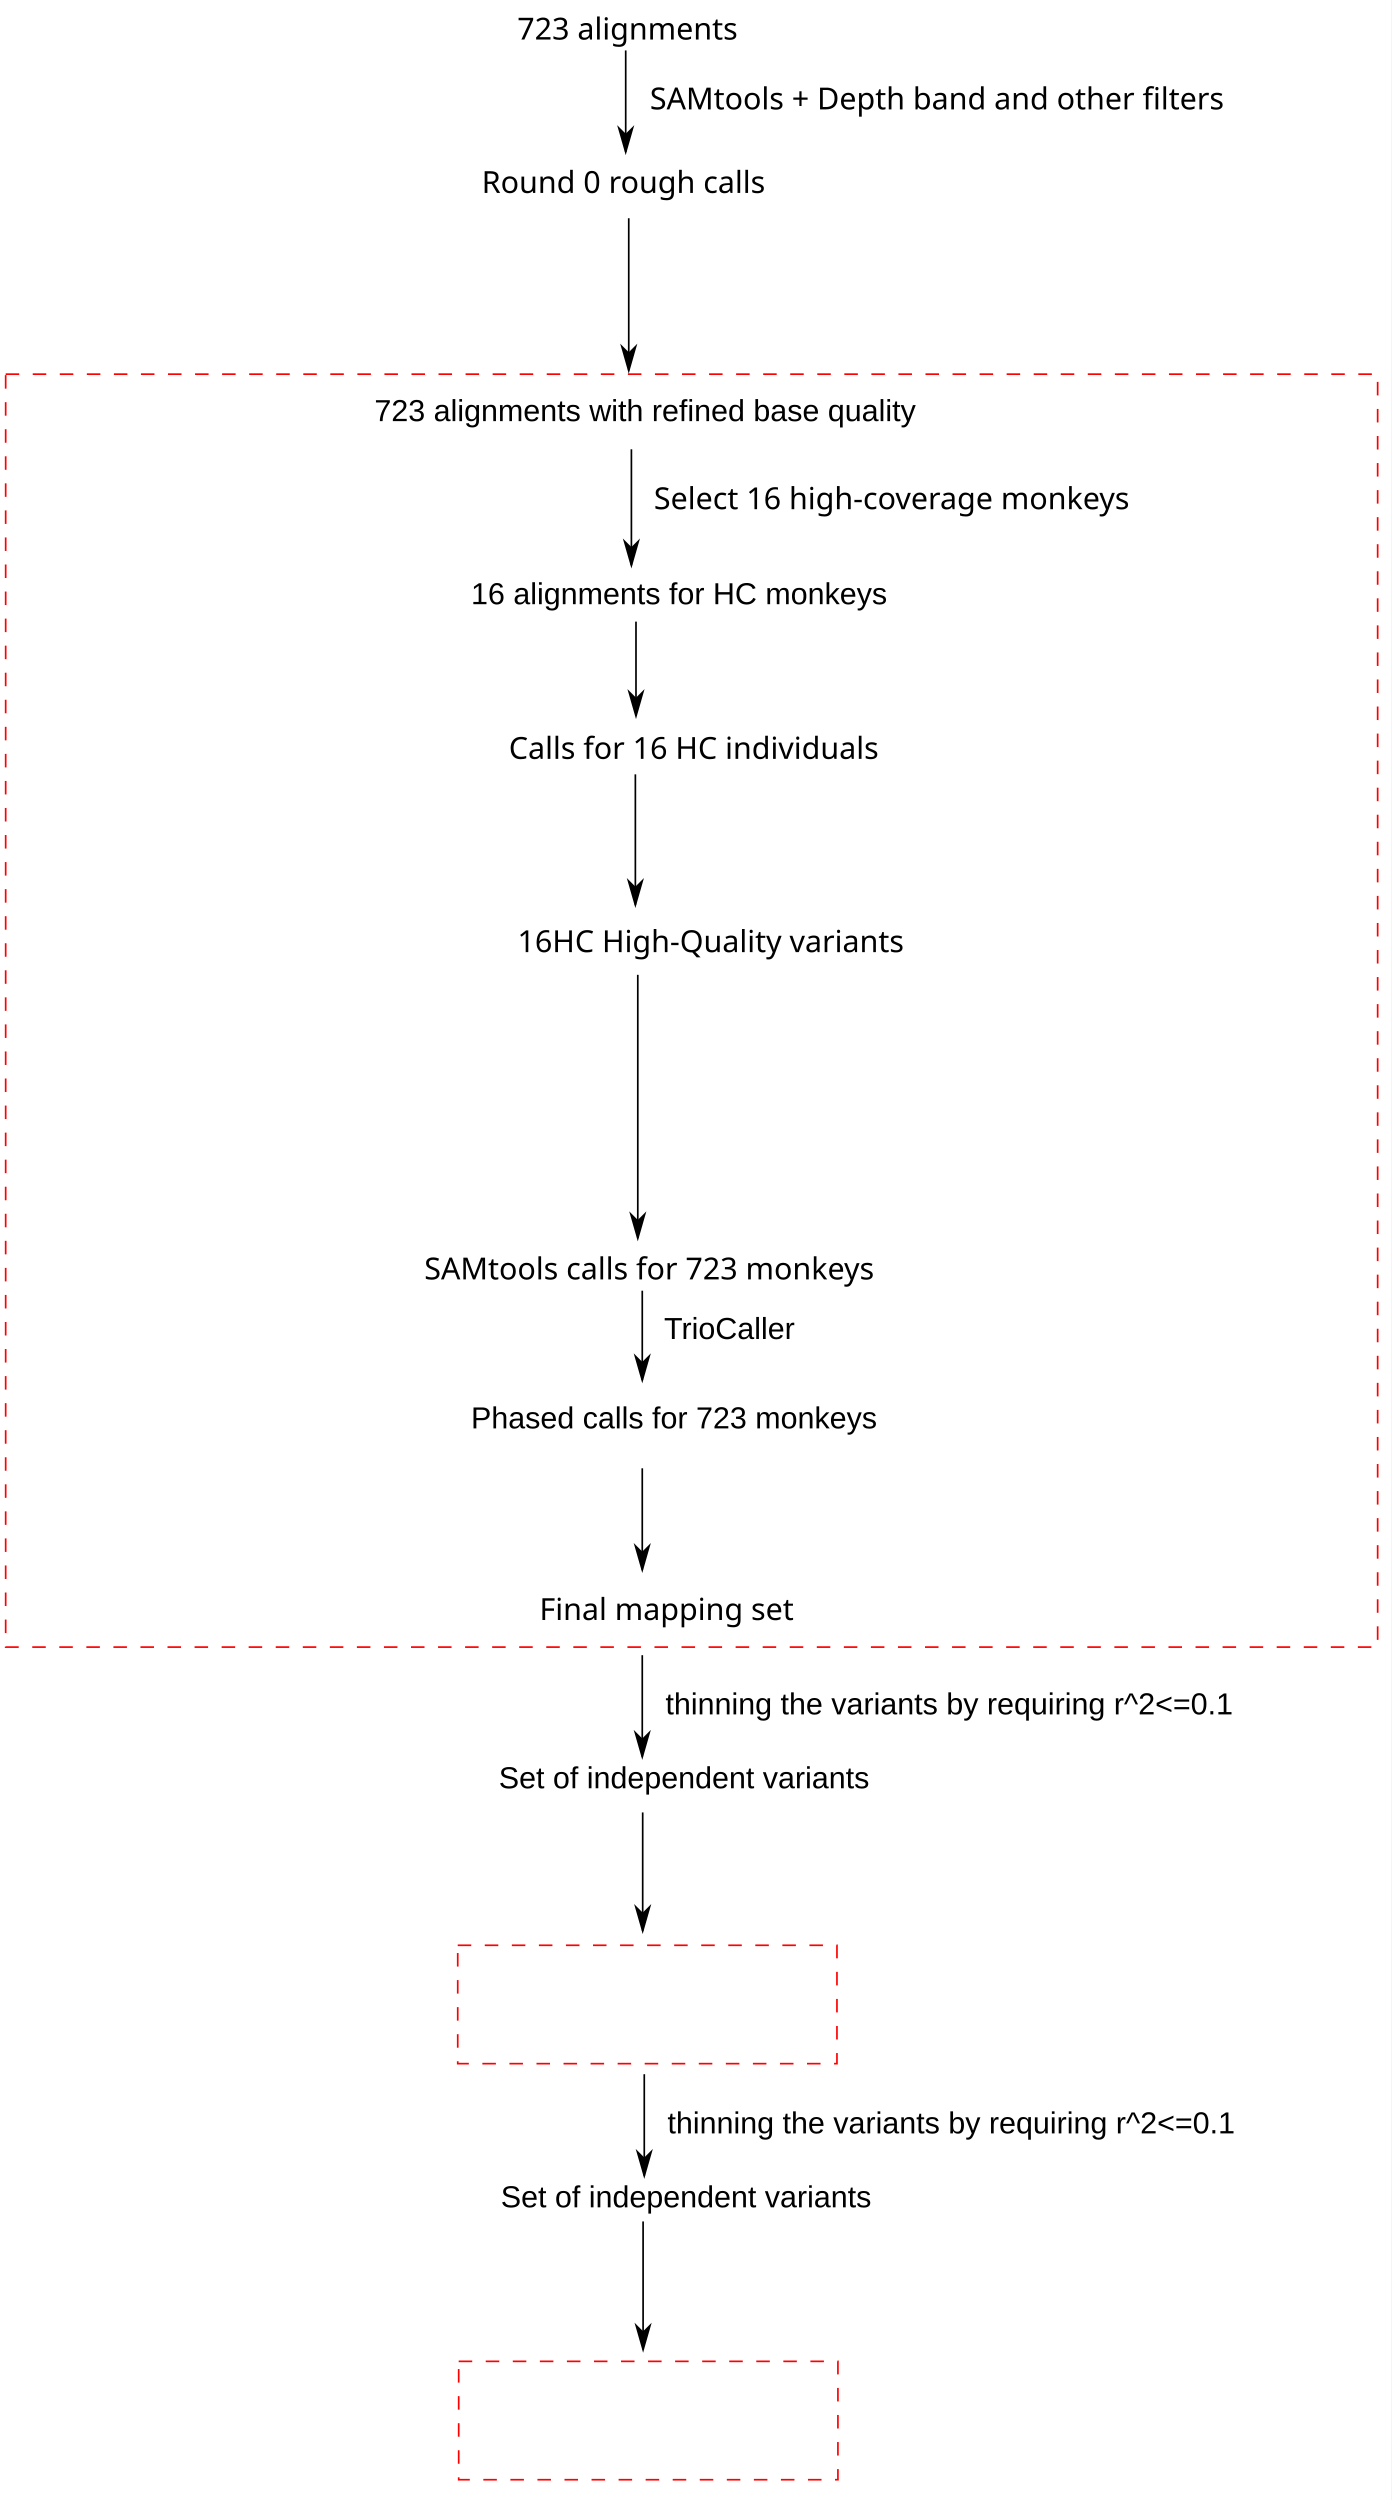
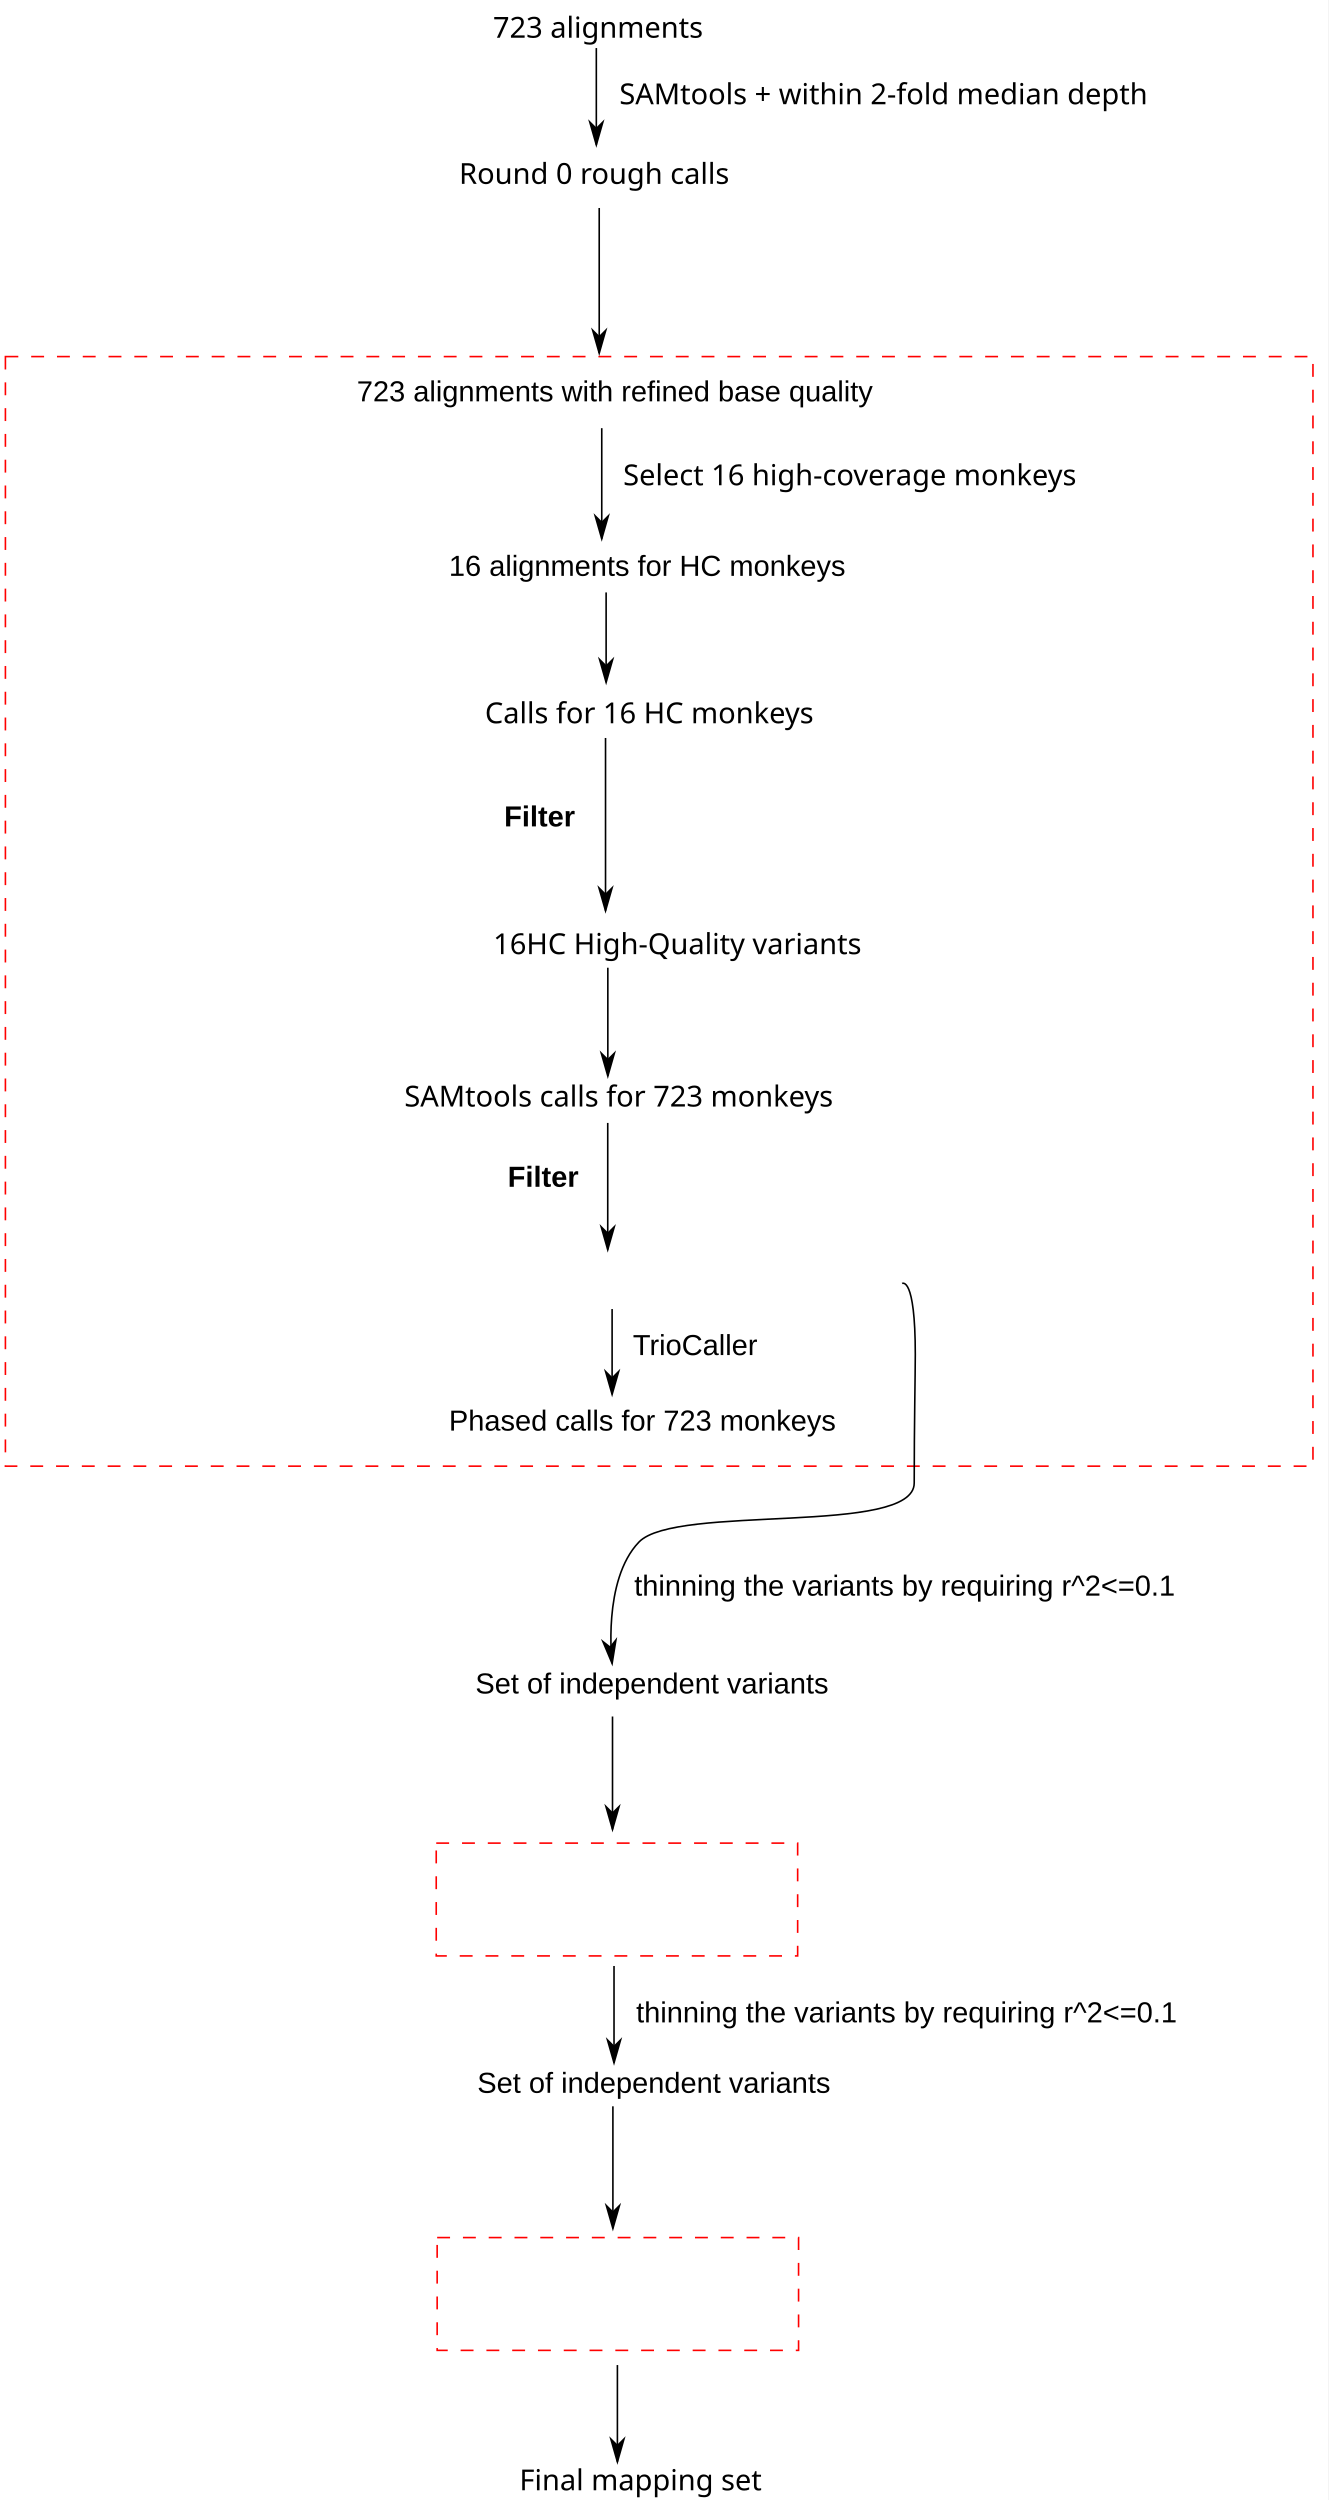
- <svg xmlns="http://www.w3.org/2000/svg" width="1645.714" height="2957.143" id="svg2" version="1.1">
+ <svg xmlns="http://www.w3.org/2000/svg" width="1648.571" height="3102.857" id="svg2" version="1.1">
  <defs id="defs4">
    <marker orient="auto" refY="0" refX="0" id="Arrow1Lstart" style="overflow:visible">
      <path id="path3839" d="M 0,0 5,-5 -12.5,0 5,5 0,0 z" style="fill-rule:evenodd;stroke:#000000;stroke-width:1pt" transform="matrix(0.8,0,0,0.8,10,0)" />
    </marker>
    <marker orient="auto" refY="0" refX="0" id="Arrow1Lend" style="overflow:visible">
      <path id="path3842" d="M 0,0 5,-5 -12.5,0 5,5 0,0 z" style="fill-rule:evenodd;stroke:#000000;stroke-width:1pt" transform="matrix(-0.8,0,0,-0.8,-10,0)" />
    </marker>
    <marker orient="auto" refY="0" refX="0" id="Arrow1Lend-9" style="overflow:visible">
      <path id="path3842-3" d="M 0,0 5,-5 -12.5,0 5,5 0,0 z" style="fill-rule:evenodd;stroke:#000000;stroke-width:1pt" transform="matrix(-0.8,0,0,-0.8,-10,0)" />
    </marker>
    <marker orient="auto" refY="0" refX="0" id="Arrow1Lend-7" style="overflow:visible">
      <path id="path3842-6" d="M 0,0 5,-5 -12.5,0 5,5 0,0 z" style="fill-rule:evenodd;stroke:#000000;stroke-width:1pt" transform="matrix(-0.8,0,0,-0.8,-10,0)" />
    </marker>
    <marker orient="auto" refY="0" refX="0" id="Arrow1Lend-9-7" style="overflow:visible">
      <path id="path3842-3-5" d="M 0,0 5,-5 -12.5,0 5,5 0,0 z" style="fill-rule:evenodd;stroke:#000000;stroke-width:1pt" transform="matrix(-0.8,0,0,-0.8,-10,0)" />
    </marker>
    <marker orient="auto" refY="0" refX="0" id="Arrow1Lend-9-9" style="overflow:visible">
      <path id="path3842-3-6" d="M 0,0 5,-5 -12.5,0 5,5 0,0 z" style="fill-rule:evenodd;stroke:#000000;stroke-width:1pt" transform="matrix(-0.8,0,0,-0.8,-10,0)" />
    </marker>
+     <marker orient="auto" refY="0" refX="0" id="Arrow1Lend-9-1" style="overflow:visible">
+       <path id="path3842-3-4" d="M 0,0 5,-5 -12.5,0 5,5 0,0 z" style="fill-rule:evenodd;stroke:#000000;stroke-width:1pt" transform="matrix(-0.8,0,0,-0.8,-10,0)" />
+     </marker>
  </defs>
-   <g id="layer1" transform="translate(757.2642,-44.13625)">
-     <g transform="translate(-0.8571308,492.1428)" id="g5964-6">
+   <g id="layer1" transform="translate(757.2642,-44.13623)">
+     <g transform="matrix(1.001736,0,0,1.049275,0.456076,514.2185)" id="g5964-6">
      <rect style="fill:#ffffff;fill-opacity:1;stroke:none" id="rect6004" width="1645.714" height="2957.143" x="-756.407" y="-448.007" />
-       <g id="g4162" transform="translate(-16,0)">
-         <flowRoot xml:space="preserve" id="flowRoot5775-0" style="font-size:36px;font-style:normal;font-variant:normal;font-weight:normal;font-stretch:normal;line-height:125%;letter-spacing:0px;word-spacing:0px;fill:#000000;fill-opacity:1;stroke:none;font-family:Arial;-inkscape-font-specification:Arial" transform="translate(-658.6928,-17.7209)">
-           <flowRegion id="flowRegion5777-7">
-             <rect id="rect5779-0" width="380" height="94.286" x="497.143" y="2388.571" />
-           </flowRegion>
-           <flowPara id="flowPara5781-6">Round 3 variant calling (same as round 1)</flowPara>
-         </flowRoot>
-         <rect style="fill:none;stroke:#ff0000;stroke-width:2;stroke-miterlimit:4;stroke-opacity:1;stroke-dasharray:16, 16;stroke-dashoffset:0" id="rect5773-5" width="448.571" height="140" x="-197.836" y="2345.136" />
-       </g>
      <text xml:space="preserve" style="font-size:36px;font-style:normal;font-variant:normal;font-weight:normal;font-stretch:normal;line-height:125%;letter-spacing:0px;word-spacing:0px;fill:#000000;fill-opacity:1;stroke:none;font-family:Arial;-inkscape-font-specification:Arial" x="40" y="1905.714" id="text6006" transform="translate(-756.4071,-448.0066)">
        <tspan id="tspan6008" x="40" y="1905.714" />
      </text>
    </g>
    <text xml:space="preserve" style="font-size:36px;font-style:normal;font-weight:normal;line-height:125%;letter-spacing:0px;word-spacing:0px;fill:#000000;fill-opacity:1;stroke:none;font-family:Sans" x="-145.429" y="90.934" id="text2985">
      <tspan id="tspan2987" x="-145.429" y="90.934">723 alignments</tspan>
    </text>
    <text xml:space="preserve" style="font-size:36px;font-style:normal;font-weight:normal;line-height:125%;letter-spacing:0px;word-spacing:0px;fill:#000000;fill-opacity:1;stroke:none;font-family:Sans" x="11.429" y="173.505" id="text2989">
-       <tspan id="tspan2991" x="11.429" y="173.505">SAMtools + Depth band and other filters</tspan>
+       <tspan id="tspan2991" x="11.429" y="173.505">SAMtools + within 2-fold median depth</tspan>
    </text>
    <text xml:space="preserve" style="font-size:36px;font-style:normal;font-weight:normal;line-height:125%;letter-spacing:0px;word-spacing:0px;fill:#000000;fill-opacity:1;stroke:none;font-family:Sans" x="-187.469" y="272.362" id="text2993">
      <tspan id="tspan2995" x="-187.469" y="272.362">Round 0 rough calls</tspan>
    </text>
    <text xml:space="preserve" style="font-size:36px;font-style:normal;font-weight:normal;line-height:125%;letter-spacing:0px;word-spacing:0px;fill:#000000;fill-opacity:1;stroke:none;font-family:Sans" x="-493.429" y="1377.505" id="text3029">
      <tspan id="tspan3031" x="-493.429" y="1377.505" />
    </text>
-     <text xml:space="preserve" style="font-size:36px;font-style:normal;font-weight:normal;line-height:125%;letter-spacing:0px;word-spacing:0px;fill:#000000;fill-opacity:1;stroke:none;font-family:Sans" x="-255.429" y="1557.505" id="text3033">
-       <tspan id="tspan3035" x="-255.429" y="1557.505">SAMtools calls for 723 monkeys</tspan>
+     <text xml:space="preserve" style="font-size:36px;font-style:normal;font-weight:normal;line-height:125%;letter-spacing:0px;word-spacing:0px;fill:#000000;fill-opacity:1;stroke:none;font-family:Sans" x="-255.429" y="1417.505" id="text3033">
+       <tspan id="tspan3035" x="-255.429" y="1417.505">SAMtools calls for 723 monkeys</tspan>
    </text>
    <text xml:space="preserve" style="font-size:36px;font-style:normal;font-weight:normal;line-height:125%;letter-spacing:0px;word-spacing:0px;fill:#000000;fill-opacity:1;stroke:none;font-family:Sans" x="-412.571" y="1029.219" id="text3037">
      <tspan x="-412.571" y="1029.219" id="tspan3047" />
    </text>
    <text xml:space="preserve" style="font-size:36px;font-style:normal;font-weight:normal;line-height:125%;letter-spacing:0px;word-spacing:0px;fill:#000000;fill-opacity:1;stroke:none;font-family:Sans" x="32.286" y="1830.648" id="text3041">
      <tspan x="32.286" y="1830.648" id="tspan3045" />
    </text>
-     <text xml:space="preserve" style="font-size:36px;font-style:normal;font-weight:normal;line-height:125%;letter-spacing:0px;word-spacing:0px;fill:#000000;fill-opacity:1;stroke:none;font-family:Sans" x="-119.143" y="1960.362" id="text3049">
-       <tspan id="tspan3051" x="-119.143" y="1960.362">Final mapping set</tspan>
-     </text>
    <text xml:space="preserve" style="font-size:36px;font-style:normal;font-weight:normal;line-height:125%;letter-spacing:0px;word-spacing:0px;fill:#000000;fill-opacity:1;stroke:none;font-family:Sans" x="-494.286" y="335.219" id="text3053">
      <tspan id="tspan3055" x="-494.286" y="335.219" />
    </text>
-     <flowRoot xml:space="preserve" id="flowRoot3057" style="font-size:36px;font-style:normal;font-weight:normal;line-height:125%;letter-spacing:0px;word-spacing:0px;fill:#000000;fill-opacity:1;stroke:none;font-family:Sans" transform="translate(596.8571,100.5714)">
+     <flowRoot xml:space="preserve" id="flowRoot3057" style="font-size:36px;font-style:normal;font-weight:normal;line-height:125%;letter-spacing:0px;word-spacing:0px;fill:#000000;fill-opacity:1;stroke:none;font-family:Sans" transform="translate(594.8571,54.57143)">
      <flowRegion id="flowRegion3059">
-         <rect id="rect3061" width="505.714" height="120" x="-571.429" y="238.076" />
-       </flowRegion>
-       <flowPara id="flowPara5446">base quality recalibration by GATK</flowPara>
+         <rect id="rect3061" width="680" height="202.857" x="-571.429" y="238.076" />
+       </flowRegion>
+       <flowPara id="flowPara5446">Use round 0 calls to exclude know variant loci and carry out base quality recalibration to all 723 alingments (GATK)</flowPara>
    </flowRoot>
    <path style="fill:none;stroke:#000000;stroke-width:2;stroke-linecap:butt;stroke-linejoin:miter;stroke-miterlimit:4;stroke-opacity:1;stroke-dasharray:none;marker-end:url(#Arrow1Lend)" d="m -17.143,103.791 0,120" id="path3065" />
-     <g id="g3850" transform="translate(20.57144,2159.143)">
-       <text id="text3007" y="586.648" x="25.714" style="font-size:36px;font-style:normal;font-weight:normal;line-height:125%;letter-spacing:0px;word-spacing:0px;fill:#000000;fill-opacity:1;stroke:none;font-family:Sans" xml:space="preserve">
-         <tspan id="tspan3011" y="586.648" x="25.714" />
-       </text>
-       <path id="path4279-1" d="m -17.143,512.648 0,151.429" style="fill:none;stroke:#000000;stroke-width:2;stroke-linecap:butt;stroke-linejoin:miter;stroke-miterlimit:4;stroke-opacity:1;stroke-dasharray:none;marker-end:url(#Arrow1Lend)" />
-       <flowRoot xml:space="preserve" id="flowRoot5801" style="font-size:36px;font-style:normal;font-variant:normal;font-weight:normal;font-stretch:normal;line-height:125%;letter-spacing:0px;word-spacing:0px;fill:#000000;fill-opacity:1;stroke:none;font-family:Arial;-inkscape-font-specification:Arial" transform="translate(-614.4071,-2114.864)">
-         <flowRegion id="flowRegion5803">
-           <rect id="rect5805" width="580" height="117.143" x="640" y="2654.286" />
-         </flowRegion>
-         <flowPara id="flowPara5807">Find parents for 174 "orphaned" individuals via pairwise IBD sharing</flowPara>
-       </flowRoot>
-     </g>
-     <path style="fill:none;stroke:#000000;stroke-width:2;stroke-linecap:butt;stroke-linejoin:miter;stroke-miterlimit:4;stroke-opacity:1;stroke-dasharray:none;marker-end:url(#Arrow1Lend-9)" d="m -2.857,1197.219 -1.3e-6,311.429" id="path5247" />
-     <path style="fill:none;stroke:#000000;stroke-width:2;stroke-linecap:butt;stroke-linejoin:miter;stroke-miterlimit:4;stroke-opacity:1;stroke-dasharray:none;marker-end:url(#Arrow1Lend-9)" d="m 2.45,1780.934 0,120" id="path5621" />
+     <text xml:space="preserve" style="font-size:36px;font-style:normal;font-weight:normal;line-height:125%;letter-spacing:0px;word-spacing:0px;fill:#000000;fill-opacity:1;stroke:none;font-family:Sans" x="46.286" y="2745.791" id="text3007">
+       <tspan x="46.286" y="2745.791" id="tspan3011" />
+     </text>
+     <path style="fill:none;stroke:#000000;stroke-width:2;stroke-linecap:butt;stroke-linejoin:miter;stroke-miterlimit:4;stroke-opacity:1;stroke-dasharray:none;marker-end:url(#Arrow1Lend-9)" d="m -2.857,1245.219 -1.3e-6,134.286" id="path5247" />
    <text xml:space="preserve" style="font-size:28px;font-style:normal;font-variant:normal;font-weight:normal;font-stretch:normal;line-height:125%;letter-spacing:0px;word-spacing:0px;fill:#000000;fill-opacity:1;stroke:none;font-family:Arial;-inkscape-font-specification:Arial" x="700" y="737.697" id="text3038" transform="translate(-587.6928,63.58205)">
      <tspan id="tspan3040" x="700" y="737.697" />
    </text>
    <g id="g5823">
-       <rect y="486.708" x="-750.55" height="1505.714" width="1622.858" id="rect3838" style="fill:none;stroke:#ff0000;stroke-width:2;stroke-miterlimit:4;stroke-opacity:1;stroke-dasharray:16, 16;stroke-dashoffset:0" />
+       <rect y="486.708" x="-750.55" height="1377.143" width="1622.858" id="rect3838" style="fill:none;stroke:#ff0000;stroke-width:2;stroke-miterlimit:4;stroke-opacity:1;stroke-dasharray:16, 16;stroke-dashoffset:0" />
      <text id="text3840" y="542.708" x="-723.407" style="font-size:28px;font-style:normal;font-variant:normal;font-weight:normal;font-stretch:normal;line-height:125%;letter-spacing:0px;word-spacing:0px;fill:#000000;fill-opacity:1;stroke:none;font-family:Arial;-inkscape-font-specification:Arial" xml:space="preserve">
        <tspan style="font-size:40px;font-weight:bold;-inkscape-font-specification:Arial Bold" y="542.708" x="-723.407" id="tspan3842" />
      </text>
    </g>
    <path style="fill:none;stroke:#000000;stroke-width:2;stroke-linecap:butt;stroke-linejoin:miter;stroke-miterlimit:4;stroke-opacity:1;stroke-dasharray:none;marker-end:url(#Arrow1Lend-9)" d="m -13.55,302.279 0,180" id="path3856" />
    <text xml:space="preserve" style="font-size:28px;font-style:normal;font-variant:normal;font-weight:normal;font-stretch:normal;line-height:125%;letter-spacing:0px;word-spacing:0px;fill:#000000;fill-opacity:1;stroke:none;font-family:Arial;-inkscape-font-specification:Arial" x="-314.407" y="542.279" id="text4044">
      <tspan id="tspan4046" x="-314.407" y="542.279" style="font-size:36px">723 alignments with refined base quality</tspan>
    </text>
    <g id="g3137" transform="translate(434.2857,0)">
      <text id="text3017" y="941.791" x="-589.714" style="font-size:36px;font-style:normal;font-weight:normal;line-height:125%;letter-spacing:0px;word-spacing:0px;fill:#000000;fill-opacity:1;stroke:none;font-family:Sans" xml:space="preserve">
-         <tspan y="941.791" x="-589.714" id="tspan3019">Calls for 16 HC individuals</tspan>
-       </text>
-       <text id="text3025" y="1170.362" x="-579.429" style="font-size:36px;font-style:normal;font-weight:normal;line-height:125%;letter-spacing:0px;word-spacing:0px;fill:#000000;fill-opacity:1;stroke:none;font-family:Sans" xml:space="preserve">
-         <tspan y="1170.362" x="-579.429" id="tspan3027">16HC High-Quality variants</tspan>
-       </text>
-       <path id="path5055" d="m -440,960.076 0,154.286" style="fill:none;stroke:#000000;stroke-width:2;stroke-linecap:butt;stroke-linejoin:miter;stroke-miterlimit:4;stroke-opacity:1;stroke-dasharray:none;marker-end:url(#Arrow1Lend-9)" />
+         <tspan y="941.791" x="-589.714" id="tspan3019">Calls for 16 HC monkeys</tspan>
+       </text>
+       <text id="text3025" y="1228.362" x="-579.429" style="font-size:36px;font-style:normal;font-weight:normal;line-height:125%;letter-spacing:0px;word-spacing:0px;fill:#000000;fill-opacity:1;stroke:none;font-family:Sans" xml:space="preserve">
+         <tspan y="1228.362" x="-579.429" id="tspan3027">16HC High-Quality variants</tspan>
+       </text>
+       <path id="path5055" d="m -440,960.076 0,214.286" style="fill:none;stroke:#000000;stroke-width:2;stroke-linecap:butt;stroke-linejoin:miter;stroke-miterlimit:4;stroke-opacity:1;stroke-dasharray:none;marker-end:url(#Arrow1Lend-9)" />
      <text id="text4048" y="758.85" x="-634.407" style="font-size:36px;font-style:normal;font-variant:normal;font-weight:normal;font-stretch:normal;line-height:125%;letter-spacing:0px;word-spacing:0px;fill:#000000;fill-opacity:1;stroke:none;font-family:Arial;-inkscape-font-specification:Arial" xml:space="preserve">
        <tspan y="758.85" x="-634.407" id="tspan4050">16 alignments for HC monkeys</tspan>
      </text>
      <path id="path4056" d="m -439.264,779.422 0,111.429" style="fill:none;stroke:#000000;stroke-width:2;stroke-linecap:butt;stroke-linejoin:miter;stroke-miterlimit:4;stroke-opacity:1;stroke-dasharray:none;marker-end:url(#Arrow1Lend-9)" />
      <flowRoot transform="translate(-630.6928,-17.72095)" style="font-size:28px;font-style:normal;font-variant:normal;font-weight:normal;font-stretch:normal;line-height:125%;letter-spacing:0px;word-spacing:0px;fill:#000000;fill-opacity:1;stroke:none;font-family:Arial;-inkscape-font-specification:Arial" id="flowRoot5438" xml:space="preserve">
        <flowRegion id="flowRegion5440">
          <rect y="822.857" x="217.143" height="80" width="488.571" id="rect5442" />
        </flowRegion>
-         <flowPara style="font-size:36px" id="flowPara5444">SAMtools + Depth band filter</flowPara>
+         <flowPara style="font-size:36px" id="flowPara5444">SAMtools</flowPara>
      </flowRoot>
-       <flowRoot transform="translate(-608.6928,-17.72095)" style="font-size:28px;font-style:normal;font-variant:normal;font-weight:normal;font-stretch:normal;line-height:125%;letter-spacing:0px;word-spacing:0px;fill:#000000;fill-opacity:1;stroke:none;font-family:Arial;-inkscape-font-specification:Arial" id="flowRoot5452" xml:space="preserve">
+       <flowRoot transform="translate(-608.6928,-39.72095)" style="font-size:28px;font-style:normal;font-variant:normal;font-weight:normal;font-stretch:normal;line-height:125%;letter-spacing:0px;word-spacing:0px;fill:#000000;fill-opacity:1;stroke:none;font-family:Arial;-inkscape-font-specification:Arial" id="flowRoot5452" xml:space="preserve">
        <flowRegion id="flowRegion5454">
-           <rect y="1002.857" x="188.571" height="105.714" width="494.286" id="rect5456" />
+           <rect y="1002.857" x="188.571" height="191.429" width="785.714" id="rect5456" />
        </flowRegion>
-         <flowPara style="font-size:36px" id="flowPara5458">filters by HWE, allelic imbalance, strand bias, etc. </flowPara>
+         <flowPara style="font-size:36px" id="flowPara3132">0. mark DP&lt;1 genotype as missing</flowPara>
+         <flowPara style="font-size:36px" id="flowPara3815">1. within 2 fold of median depth</flowPara>
+         <flowPara style="font-size:36px" id="flowPara4043">2. max missing fraction for one site=0</flowPara>
+         <flowPara style="font-size:36px" id="flowPara3901">3. MAC &gt;=8</flowPara>
      </flowRoot>
    </g>
-     <path style="fill:none;stroke:#000000;stroke-width:2;stroke-linecap:butt;stroke-linejoin:miter;stroke-miterlimit:4;stroke-opacity:1;stroke-dasharray:none;marker-end:url(#Arrow1Lend-9)" d="m 2.45,1570.851 0,105.714" id="path5487" />
-     <text xml:space="preserve" style="font-size:36px;font-style:normal;font-variant:normal;font-weight:normal;font-stretch:normal;line-height:125%;letter-spacing:0px;word-spacing:0px;fill:#000000;fill-opacity:1;stroke:none;font-family:Arial;-inkscape-font-specification:Arial" x="28.164" y="1627.993" id="text5675">
-       <tspan id="tspan5677" x="28.164" y="1627.993">TrioCaller</tspan>
-     </text>
-     <text xml:space="preserve" style="font-size:36px;font-style:normal;font-variant:normal;font-weight:normal;font-stretch:normal;line-height:125%;letter-spacing:0px;word-spacing:0px;fill:#000000;fill-opacity:1;stroke:none;font-family:Arial;-inkscape-font-specification:Arial" x="-200.121" y="1733.708" id="text5679">
-       <tspan id="tspan5681" x="-200.121" y="1733.708">Phased calls for 723 monkeys</tspan>
-     </text>
-     <flowRoot xml:space="preserve" id="flowRoot5685" style="font-size:36px;font-style:normal;font-variant:normal;font-weight:normal;font-stretch:normal;line-height:125%;letter-spacing:0px;word-spacing:0px;fill:#000000;fill-opacity:1;stroke:none;font-family:Arial;-inkscape-font-specification:Arial" transform="translate(-618.6928,-17.72095)">
+     <g id="g3138" transform="translate(0,98)">
+       <path id="path5487" d="m 2.45,1570.851 0,105.714" style="fill:none;stroke:#000000;stroke-width:2;stroke-linecap:butt;stroke-linejoin:miter;stroke-miterlimit:4;stroke-opacity:1;stroke-dasharray:none;marker-end:url(#Arrow1Lend-9)" />
+       <text id="text5675" y="1627.993" x="28.164" style="font-size:36px;font-style:normal;font-variant:normal;font-weight:normal;font-stretch:normal;line-height:125%;letter-spacing:0px;word-spacing:0px;fill:#000000;fill-opacity:1;stroke:none;font-family:Arial;-inkscape-font-specification:Arial" xml:space="preserve">
+         <tspan y="1627.993" x="28.164" id="tspan5677">TrioCaller</tspan>
+       </text>
+     </g>
+     <text xml:space="preserve" style="font-size:36px;font-style:normal;font-variant:normal;font-weight:normal;font-stretch:normal;line-height:125%;letter-spacing:0px;word-spacing:0px;fill:#000000;fill-opacity:1;stroke:none;font-family:Arial;-inkscape-font-specification:Arial" x="-200.121" y="1819.708" id="text5679">
+       <tspan id="tspan5681" x="-200.121" y="1819.708">Phased calls for 723 monkeys</tspan>
+     </text>
+     <flowRoot xml:space="preserve" id="flowRoot5685" style="font-size:36px;font-style:normal;font-variant:normal;font-weight:normal;font-stretch:normal;line-height:125%;letter-spacing:0px;word-spacing:0px;fill:#000000;fill-opacity:1;stroke:none;font-family:Arial;-inkscape-font-specification:Arial" transform="translate(-610.1214,-354.0067)">
      <flowRegion id="flowRegion5687">
-         <rect id="rect5689" width="757.143" height="125.714" x="645.714" y="1794.286" />
-       </flowRegion>
-       <flowPara id="flowPara5693">MAF, Mendelian inconsistency filter</flowPara>
-       <flowPara id="flowPara5697">thinning the variants by requiring r^2&lt;=0.8</flowPara>
+         <rect id="rect5689" width="831.429" height="165.714" x="645.714" y="1794.286" />
+       </flowRegion>
+       <flowPara id="flowPara5697">mark DP&lt;1 genotype as missing</flowPara>
+       <flowPara id="flowPara3819">2-fold median depth, &gt;50% having 1 read</flowPara>
+       <flowPara id="flowPara4049">MAF&gt;=10%, Mendelian inconsistency </flowPara>
    </flowRoot>
    <text xml:space="preserve" style="font-size:36px;font-style:normal;font-weight:normal;line-height:125%;letter-spacing:0px;word-spacing:0px;fill:#000000;fill-opacity:1;stroke:none;font-family:Sans" x="44.092" y="2253.707" id="text2997">
      <tspan x="44.092" y="2253.707" id="tspan3001" />
    </text>
-     <path style="fill:none;stroke:#000000;stroke-width:2;stroke-linecap:butt;stroke-linejoin:miter;stroke-miterlimit:4;stroke-opacity:1;stroke-dasharray:none;marker-end:url(#Arrow1Lend)" d="m 2.949,2187.993 0,140" id="path4279" />
    <text id="text5737" y="2156.565" x="-122.979" style="font-size:36px;font-style:normal;font-variant:normal;font-weight:normal;font-stretch:normal;line-height:125%;letter-spacing:0px;word-spacing:0px;fill:#000000;fill-opacity:1;stroke:none;font-family:Arial;-inkscape-font-specification:Arial" xml:space="preserve">
      <tspan y="2156.565" x="-122.979" id="tspan5739" />
    </text>
-     <g id="g5909" transform="translate(-18,0)">
-       <g id="g5964">
-         <rect y="2345.136" x="-197.836" height="140" width="448.571" id="rect5773" style="fill:none;stroke:#ff0000;stroke-width:2;stroke-miterlimit:4;stroke-opacity:1;stroke-dasharray:16, 16;stroke-dashoffset:0" />
-         <flowRoot transform="translate(-658.6928,-17.7209)" style="font-size:36px;font-style:normal;font-variant:normal;font-weight:normal;font-stretch:normal;line-height:125%;letter-spacing:0px;word-spacing:0px;fill:#000000;fill-opacity:1;stroke:none;font-family:Arial;-inkscape-font-specification:Arial" id="flowRoot5775" xml:space="preserve">
-           <flowRegion id="flowRegion5777">
-             <rect y="2388.571" x="497.143" height="94.286" width="380" id="rect5779" />
-           </flowRegion>
-           <flowPara id="flowPara5781">Round 2 variant calling (same as round 1)</flowPara>
-         </flowRoot>
-       </g>
-     </g>
-     <flowRoot transform="translate(-618.6928,-17.7209)" style="font-size:36px;font-style:normal;font-variant:normal;font-weight:normal;font-stretch:normal;line-height:125%;letter-spacing:0px;word-spacing:0px;fill:#000000;fill-opacity:1;stroke:none;font-family:Arial;-inkscape-font-specification:Arial" id="flowRoot5809" xml:space="preserve">
-       <flowRegion id="flowRegion5811">
-         <rect y="2217.143" x="645.714" height="114.286" width="788.571" id="rect5813" />
-       </flowRegion>
-       <flowPara id="flowPara5817">1. sex-check for each individual via plink</flowPara>
-       <flowPara id="flowPara5821">2. correct labels/discard contaminated samples</flowPara>
-     </flowRoot>
-     <g id="g5845" transform="translate(-10,0)">
-       <text xml:space="preserve" style="font-size:36px;font-style:normal;font-variant:normal;font-weight:normal;font-stretch:normal;line-height:125%;letter-spacing:0px;word-spacing:0px;fill:#000000;fill-opacity:1;stroke:none;font-family:Arial;-inkscape-font-specification:Arial" x="39.879" y="2071.993" id="text5741">
-         <tspan id="tspan5743" x="39.879" y="2071.993">thinning the variants by requiring r^2&lt;=0.1</tspan>
-       </text>
-       <text id="text5745" y="2159.422" x="-157.264" style="font-size:36px;font-style:normal;font-variant:normal;font-weight:normal;font-stretch:normal;line-height:125%;letter-spacing:0px;word-spacing:0px;fill:#000000;fill-opacity:1;stroke:none;font-family:Arial;-inkscape-font-specification:Arial" xml:space="preserve">
-         <tspan y="2159.422" x="-157.264" id="tspan5747">Set of independent variants</tspan>
-       </text>
-       <path id="path5621-2" d="m 12.45,2001.993 0,120" style="fill:none;stroke:#000000;stroke-width:2;stroke-linecap:butt;stroke-linejoin:miter;stroke-miterlimit:4;stroke-opacity:1;stroke-dasharray:none;marker-end:url(#Arrow1Lend-9)" />
-     </g>
-     <g transform="translate(-7.628474,495.6371)" id="g5845-9">
-       <text xml:space="preserve" style="font-size:36px;font-style:normal;font-variant:normal;font-weight:normal;font-stretch:normal;line-height:125%;letter-spacing:0px;word-spacing:0px;fill:#000000;fill-opacity:1;stroke:none;font-family:Arial;-inkscape-font-specification:Arial" x="39.879" y="2071.993" id="text5741-8">
-         <tspan id="tspan5743-8" x="39.879" y="2071.993">thinning the variants by requiring r^2&lt;=0.1</tspan>
-       </text>
-       <text id="text5745-6" y="2159.422" x="-157.264" style="font-size:36px;font-style:normal;font-variant:normal;font-weight:normal;font-stretch:normal;line-height:125%;letter-spacing:0px;word-spacing:0px;fill:#000000;fill-opacity:1;stroke:none;font-family:Arial;-inkscape-font-specification:Arial" xml:space="preserve">
-         <tspan y="2159.422" x="-157.264" id="tspan5747-6">Set of independent variants</tspan>
-       </text>
-       <path id="path5621-2-9" d="m 12.45,2001.993 0,120" style="fill:none;stroke:#000000;stroke-width:2;stroke-linecap:butt;stroke-linejoin:miter;stroke-miterlimit:4;stroke-opacity:1;stroke-dasharray:none;marker-end:url(#Arrow1Lend-9)" />
-     </g>
-     <flowRoot xml:space="preserve" id="flowRoot6010" style="fill:black;stroke:none;stroke-opacity:1;stroke-width:1px;stroke-linejoin:miter;stroke-linecap:butt;fill-opacity:1;font-family:Arial;font-style:normal;font-weight:normal;font-size:36px;line-height:125%;letter-spacing:0px;word-spacing:0px;-inkscape-font-specification:Arial;font-stretch:normal;font-variant:normal">
+     <flowRoot xml:space="preserve" id="flowRoot6010" style="font-size:36px;font-style:normal;font-variant:normal;font-weight:normal;font-stretch:normal;line-height:125%;letter-spacing:0px;word-spacing:0px;fill:#000000;fill-opacity:1;stroke:none;font-family:Arial;-inkscape-font-specification:Arial">
      <flowRegion id="flowRegion6012">
        <rect id="rect6014" width="360" height="100" x="31.429" y="540" />
      </flowRegion>
      <flowPara id="flowPara6016" />
    </flowRoot>
    <flowRoot xml:space="preserve" id="flowRoot6018" style="font-size:36px;font-style:normal;font-variant:normal;font-weight:normal;font-stretch:normal;line-height:125%;letter-spacing:0px;word-spacing:0px;fill:#000000;fill-opacity:1;stroke:none;font-family:Arial;-inkscape-font-specification:Arial" transform="translate(-757.2642,44.13625)">
      <flowRegion id="flowRegion6020">
        <rect id="rect6022" width="354.286" height="114.286" x="25.714" y="465.714" />
      </flowRegion>
      <flowPara id="flowPara6024" style="font-weight:bold;-inkscape-font-specification:Arial Bold">Variant calling (round 1)</flowPara>
    </flowRoot>
-     <flowRoot xml:space="preserve" id="flowRoot3129" style="font-size:36px;font-style:normal;font-weight:normal;line-height:125%;letter-spacing:0px;word-spacing:0px;fill:#000000;fill-opacity:1;stroke:none;font-family:Sans" transform="translate(-283.2642,21.27911)">
+     <flowRoot xml:space="preserve" id="flowRoot3129" style="font-size:36px;font-style:normal;font-weight:normal;line-height:125%;letter-spacing:0px;word-spacing:0px;fill:#000000;fill-opacity:1;stroke:none;font-family:Sans" transform="translate(-277.55,12.99339)">
      <flowRegion id="flowRegion3131">
-         <rect id="rect3133" width="771.429" height="157.143" x="305.714" y="1251.429" />
-       </flowRegion>
-       <flowPara id="flowPara3135">genotype 723 alignments only at 16HCHQ variants by SAMtools</flowPara>
+         <rect id="rect3133" width="774.286" height="117.143" x="305.714" y="1251.429" />
+       </flowRegion>
+       <flowPara id="flowPara3135">genotype 723 alignments only at 16HCHQ sites by SAMtools</flowPara>
    </flowRoot>
    <g id="g4157" transform="translate(4,0)">
      <path transform="translate(-757.2642,44.13625)" id="path3155" d="m 742.857,531.429 0,137.143" style="fill:none;stroke:#000000;stroke-width:2;stroke-linecap:butt;stroke-linejoin:miter;stroke-miterlimit:4;stroke-opacity:1;stroke-dasharray:none;marker-end:url(#Arrow1Lend-9-9)" />
      <text id="text4153" y="646.422" x="12.164" style="font-size:36px;font-style:normal;font-weight:normal;line-height:125%;letter-spacing:0px;word-spacing:0px;fill:#000000;fill-opacity:1;stroke:none;font-family:Sans" xml:space="preserve">
        <tspan y="646.422" x="12.164" id="tspan4155">Select 16 high-coverage monkeys</tspan>
      </text>
    </g>
+     <g id="g3852" transform="translate(0,138)">
+       <g transform="translate(-16.85713,338.1428)" id="g4162">
+         <flowRoot transform="translate(-658.6928,-17.7209)" style="font-size:36px;font-style:normal;font-variant:normal;font-weight:normal;font-stretch:normal;line-height:125%;letter-spacing:0px;word-spacing:0px;fill:#000000;fill-opacity:1;stroke:none;font-family:Arial;-inkscape-font-specification:Arial" id="flowRoot5775-0" xml:space="preserve">
+           <flowRegion id="flowRegion5777-7">
+             <rect y="2388.571" x="497.143" height="94.286" width="380" id="rect5779-0" />
+           </flowRegion>
+           <flowPara id="flowPara5781-6">Round 3 variant calling (same as round 1)</flowPara>
+         </flowRoot>
+         <rect y="2345.136" x="-197.836" height="140" width="448.571" id="rect5773-5" style="fill:none;stroke:#ff0000;stroke-width:2;stroke-miterlimit:4;stroke-opacity:1;stroke-dasharray:16, 16;stroke-dashoffset:0" />
+       </g>
+       <g transform="translate(0,-151.4286)" id="g3192">
+         <path style="fill:none;stroke:#000000;stroke-width:2;stroke-linecap:butt;stroke-linejoin:miter;stroke-miterlimit:4;stroke-opacity:1;stroke-dasharray:none;marker-end:url(#Arrow1Lend)" d="m 3.429,2671.791 0,151.429" id="path4279-1" />
+         <flowRoot transform="translate(-609.8357,44.2791)" style="font-size:36px;font-style:normal;font-variant:normal;font-weight:normal;font-stretch:normal;line-height:125%;letter-spacing:0px;word-spacing:0px;fill:#000000;fill-opacity:1;stroke:none;font-family:Arial;-inkscape-font-specification:Arial" id="flowRoot5801" xml:space="preserve">
+           <flowRegion id="flowRegion5803">
+             <rect y="2654.286" x="640" height="117.143" width="580" id="rect5805" />
+           </flowRegion>
+           <flowPara id="flowPara5807">Find parents for 174 "orphaned" individuals via pairwise IBD sharing</flowPara>
+         </flowRoot>
+       </g>
+       <path id="path4279" d="m 2.949,2036.565 0,140" style="fill:none;stroke:#000000;stroke-width:2;stroke-linecap:butt;stroke-linejoin:miter;stroke-miterlimit:4;stroke-opacity:1;stroke-dasharray:none;marker-end:url(#Arrow1Lend)" />
+       <g transform="translate(-18,-151.4286)" id="g5909">
+         <g id="g5964">
+           <rect style="fill:none;stroke:#ff0000;stroke-width:2;stroke-miterlimit:4;stroke-opacity:1;stroke-dasharray:16, 16;stroke-dashoffset:0" id="rect5773" width="448.571" height="140" x="-197.836" y="2345.136" />
+           <flowRoot xml:space="preserve" id="flowRoot5775" style="font-size:36px;font-style:normal;font-variant:normal;font-weight:normal;font-stretch:normal;line-height:125%;letter-spacing:0px;word-spacing:0px;fill:#000000;fill-opacity:1;stroke:none;font-family:Arial;-inkscape-font-specification:Arial" transform="translate(-658.6928,-17.7209)">
+             <flowRegion id="flowRegion5777">
+               <rect id="rect5779" width="380" height="94.286" x="497.143" y="2388.571" />
+             </flowRegion>
+             <flowPara id="flowPara5781">Round 2 variant calling (same as round 1)</flowPara>
+           </flowRoot>
+         </g>
+       </g>
+       <flowRoot xml:space="preserve" id="flowRoot5809" style="font-size:36px;font-style:normal;font-variant:normal;font-weight:normal;font-stretch:normal;line-height:125%;letter-spacing:0px;word-spacing:0px;fill:#000000;fill-opacity:1;stroke:none;font-family:Arial;-inkscape-font-specification:Arial" transform="translate(-618.6928,-183.1495)">
+         <flowRegion id="flowRegion5811">
+           <rect id="rect5813" width="834.286" height="182.857" x="645.714" y="2217.143" />
+         </flowRegion>
+         <flowPara id="flowPara5817">1. sex-check for each individual via plink</flowPara>
+         <flowPara id="flowPara5821">2. IBD-check to find correct labels/discard contaminated samples</flowPara>
+       </flowRoot>
+       <g transform="translate(-10,-151.4286)" id="g5845">
+         <text id="text5741" y="2037.993" x="39.879" style="font-size:36px;font-style:normal;font-variant:normal;font-weight:normal;font-stretch:normal;line-height:125%;letter-spacing:0px;word-spacing:0px;fill:#000000;fill-opacity:1;stroke:none;font-family:Arial;-inkscape-font-specification:Arial" xml:space="preserve">
+           <tspan y="2037.993" x="39.879" id="tspan5743">thinning the variants by requiring r^2&lt;=0.1</tspan>
+         </text>
+         <text xml:space="preserve" style="font-size:36px;font-style:normal;font-variant:normal;font-weight:normal;font-stretch:normal;line-height:125%;letter-spacing:0px;word-spacing:0px;fill:#000000;fill-opacity:1;stroke:none;font-family:Arial;-inkscape-font-specification:Arial" x="-157.264" y="2159.422" id="text5745">
+           <tspan id="tspan5747" x="-157.264" y="2159.422">Set of independent variants</tspan>
+         </text>
+         <path style="fill:none;stroke:#000000;stroke-width:2;stroke-linecap:butt;stroke-linejoin:miter;stroke-miterlimit:4;stroke-opacity:1;stroke-dasharray:none;marker-end:url(#Arrow1Lend-9)" d="m 372.45,1650.565 c 0,0 16.3,-10.198 16.3,87.901 0,24.286 -1.348,88.136 -1.348,159.741 0,65.811 -296.069,25.798 -341.642,73.276 -45.634,47.542 -33.31,150.51 -33.31,150.51" id="path5621-2" />
+       </g>
+       <g id="g5845-9" transform="translate(-7.628474,344.2085)">
+         <text id="text5741-8" y="2071.993" x="39.879" style="font-size:36px;font-style:normal;font-variant:normal;font-weight:normal;font-stretch:normal;line-height:125%;letter-spacing:0px;word-spacing:0px;fill:#000000;fill-opacity:1;stroke:none;font-family:Arial;-inkscape-font-specification:Arial" xml:space="preserve">
+           <tspan y="2071.993" x="39.879" id="tspan5743-8">thinning the variants by requiring r^2&lt;=0.1</tspan>
+         </text>
+         <text xml:space="preserve" style="font-size:36px;font-style:normal;font-variant:normal;font-weight:normal;font-stretch:normal;line-height:125%;letter-spacing:0px;word-spacing:0px;fill:#000000;fill-opacity:1;stroke:none;font-family:Arial;-inkscape-font-specification:Arial" x="-157.264" y="2159.422" id="text5745-6">
+           <tspan id="tspan5747-6" x="-157.264" y="2159.422">Set of independent variants</tspan>
+         </text>
+         <path style="fill:none;stroke:#000000;stroke-width:2;stroke-linecap:butt;stroke-linejoin:miter;stroke-miterlimit:4;stroke-opacity:1;stroke-dasharray:none;marker-end:url(#Arrow1Lend-9)" d="m 12.45,2001.993 0,120" id="path5621-2-9" />
+       </g>
+       <g transform="translate(6.571429,1070.571)" id="g3206">
+         <g transform="translate(0,-10)" id="g3216">
+           <text id="text3049" y="1936.362" x="-119.143" style="font-size:36px;font-style:normal;font-weight:normal;line-height:125%;letter-spacing:0px;word-spacing:0px;fill:#000000;fill-opacity:1;stroke:none;font-family:Sans" xml:space="preserve">
+             <tspan y="1936.362" x="-119.143" id="tspan3051">Final mapping set</tspan>
+           </text>
+           <g id="g3199">
+             <path style="fill:none;stroke:#000000;stroke-width:2;stroke-linecap:butt;stroke-linejoin:miter;stroke-miterlimit:4;stroke-opacity:1;stroke-dasharray:none;marker-end:url(#Arrow1Lend-9)" d="m 2.45,1780.934 0,120" id="path5621" />
+             <flowRoot xml:space="preserve" id="flowRoot3145" style="font-size:36px;font-style:normal;font-variant:normal;font-weight:normal;font-stretch:normal;line-height:125%;letter-spacing:0px;word-spacing:0px;fill:#000000;fill-opacity:1;stroke:none;font-family:Arial;-inkscape-font-specification:Arial" transform="translate(-779.2642,44.13625)">
+               <flowRegion id="flowRegion3147">
+                 <rect id="rect3149" width="711.428" height="62.857" x="808.571" y="1762.857" />
+               </flowRegion>
+               <flowPara id="flowPara3151">thinning the variants by requiring r^2&lt;=0.8</flowPara>
+             </flowRoot>
+           </g>
+         </g>
+       </g>
+     </g>
+     <flowRoot xml:space="preserve" id="flowRoot3153" style="font-size:36px;font-style:normal;font-variant:normal;font-weight:normal;font-stretch:normal;line-height:125%;letter-spacing:0px;word-spacing:0px;fill:#000000;fill-opacity:1;stroke:none;font-family:Arial;-inkscape-font-specification:Arial" transform="translate(-823.2642,102.1363)">
+       <flowRegion id="flowRegion3155">
+         <rect id="rect3157" width="674.286" height="68.571" x="531.429" y="1508.571" />
+       </flowRegion>
+       <flowPara id="flowPara3159">filtered SAMtools calls for 723 monkeys</flowPara>
+     </flowRoot>
+     <path style="fill:none;stroke:#000000;stroke-width:2;stroke-linecap:butt;stroke-linejoin:miter;stroke-miterlimit:4;stroke-opacity:1;stroke-dasharray:none;marker-end:url(#Arrow1Lend-9)" d="m -2.979,1437.851 0,157.143" id="path5247-5" />
+     <text xml:space="preserve" style="font-size:36px;font-style:normal;font-variant:normal;font-weight:normal;font-stretch:normal;line-height:125%;letter-spacing:0px;word-spacing:0px;fill:#000000;fill-opacity:1;stroke:none;font-family:Arial;-inkscape-font-specification:Arial" x="-131.55" y="1069.851" id="text3903">
+       <tspan id="tspan3905" x="-131.55" y="1069.851" style="font-weight:bold;-inkscape-font-specification:Arial Bold">Filter</tspan>
+     </text>
+     <text xml:space="preserve" style="font-size:36px;font-style:normal;font-variant:normal;font-weight:normal;font-stretch:normal;line-height:125%;letter-spacing:0px;word-spacing:0px;fill:#000000;fill-opacity:1;stroke:none;font-family:Arial;-inkscape-font-specification:Arial" x="-127.13" y="1517.096" id="text3903-0">
+       <tspan id="tspan3905-1" x="-127.13" y="1517.096" style="font-weight:bold;-inkscape-font-specification:Arial Bold">Filter</tspan>
+     </text>
  </g>
</svg>
